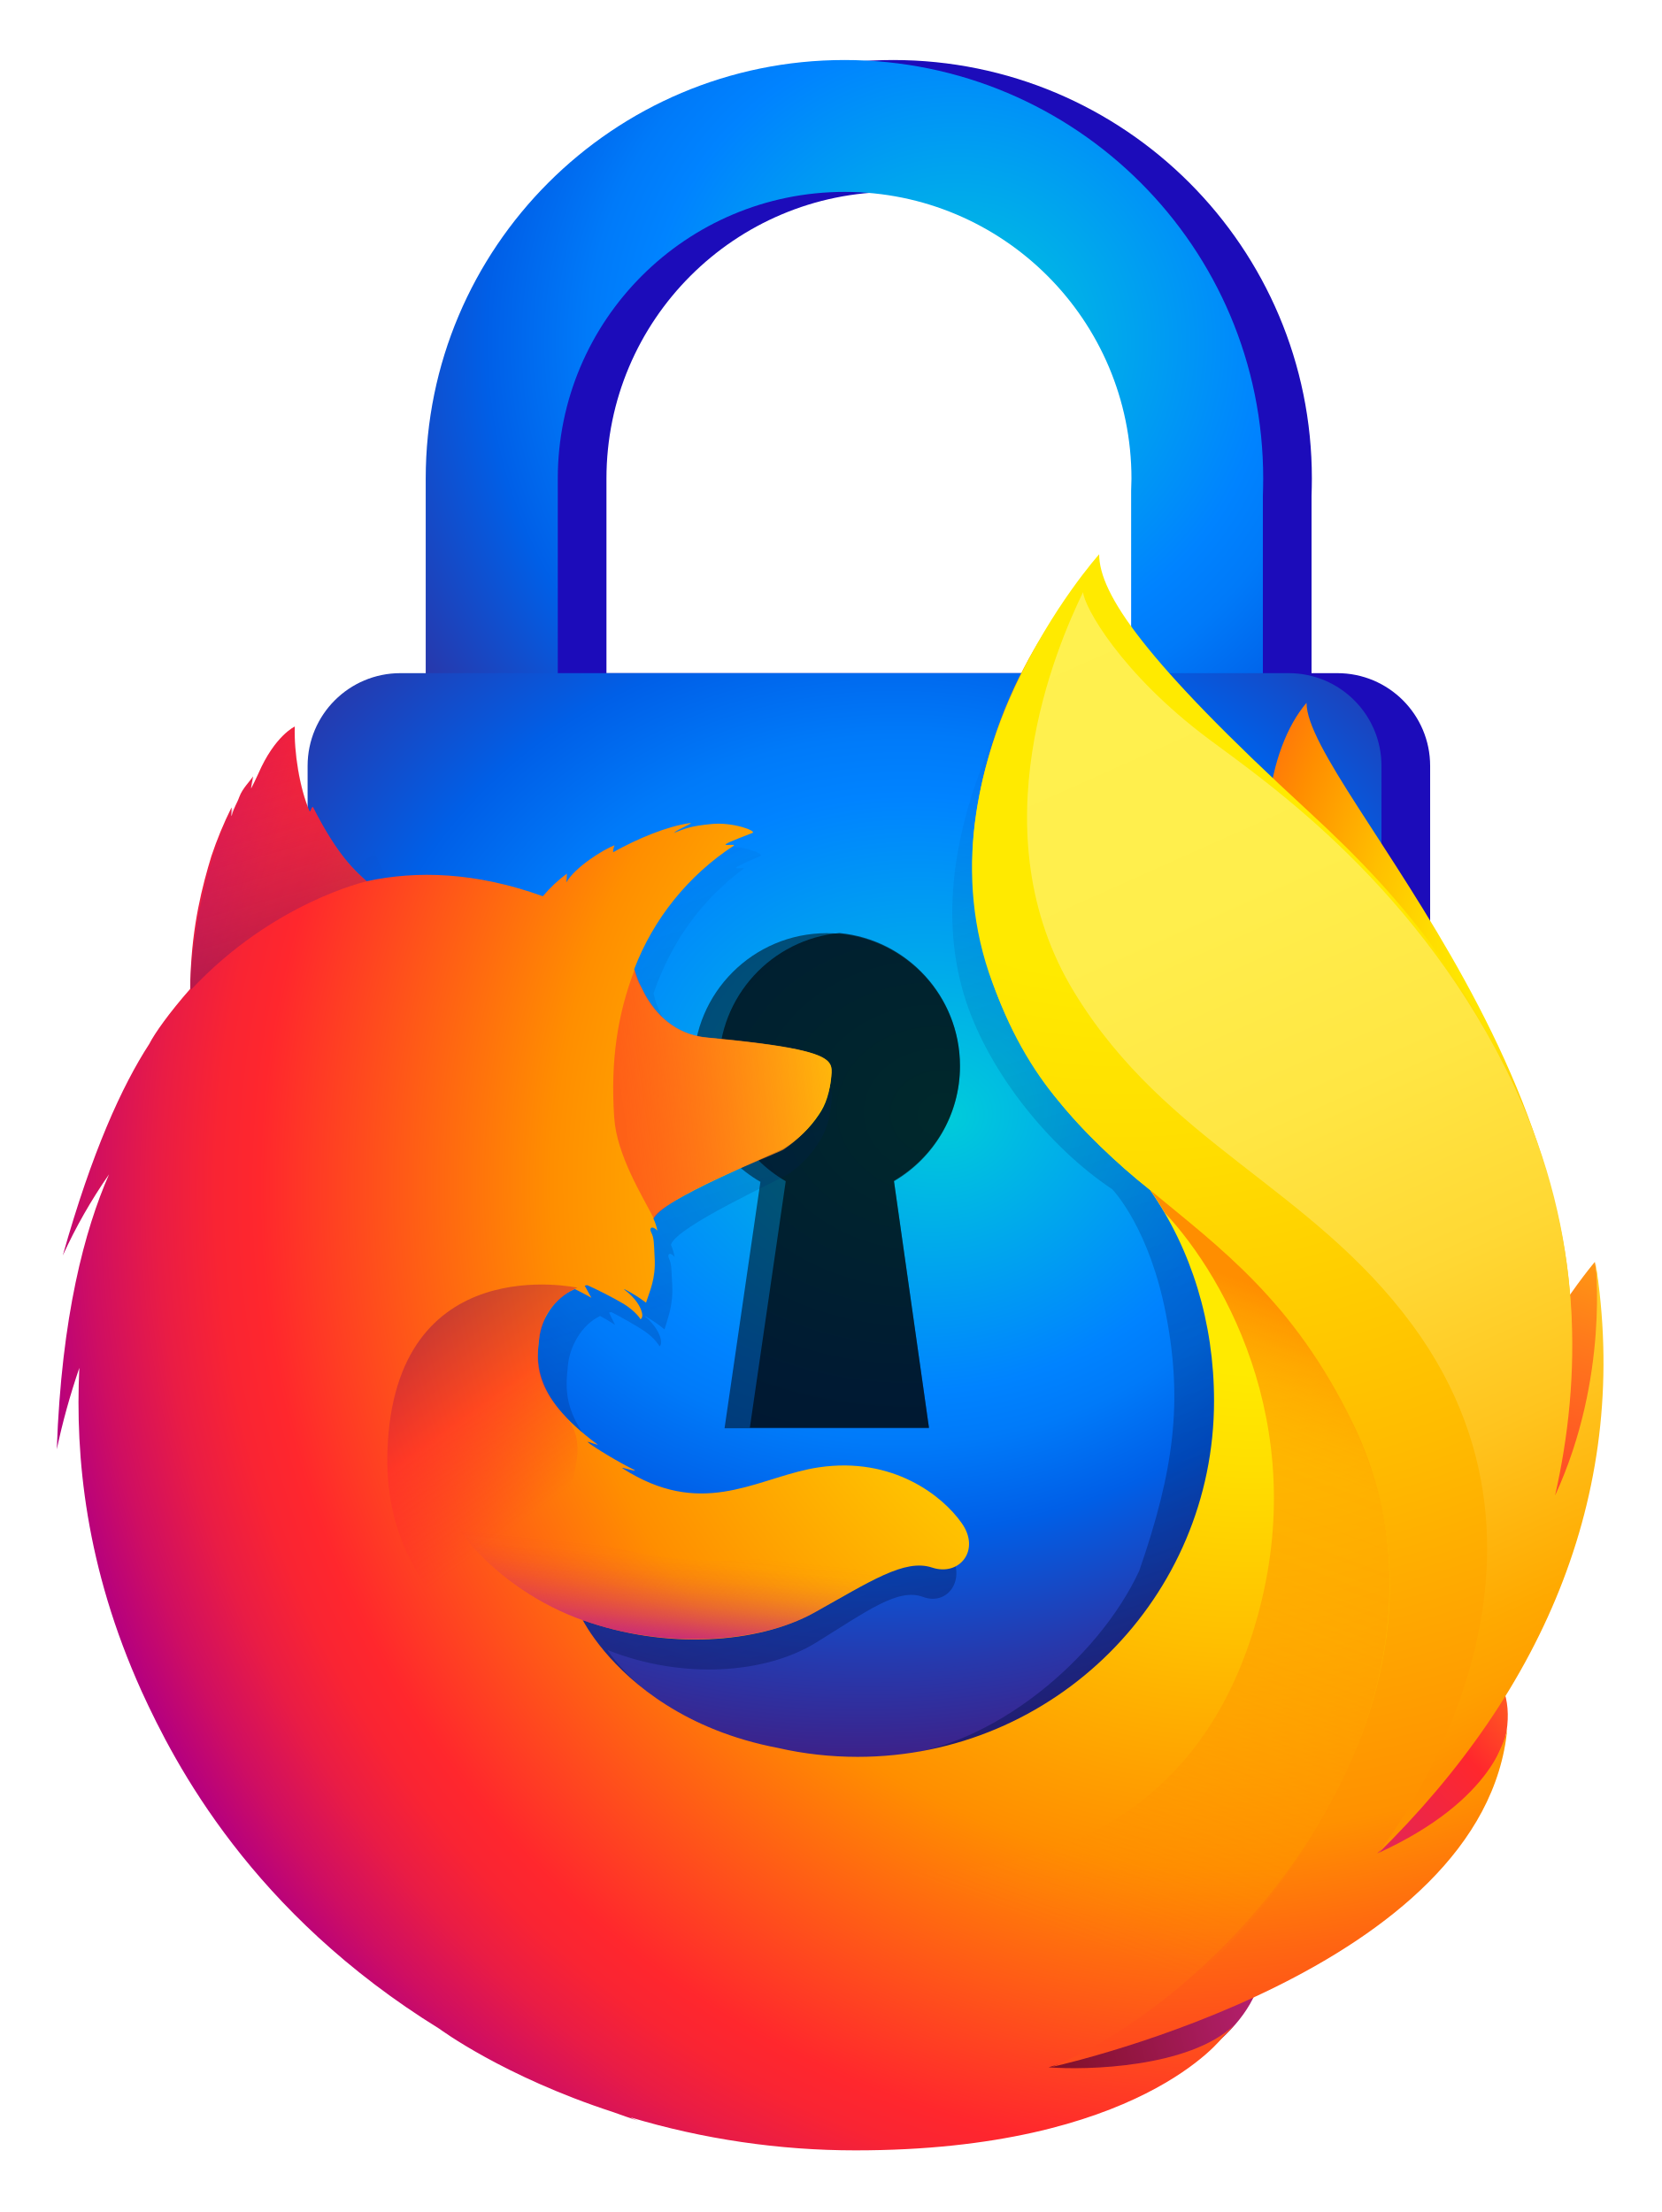
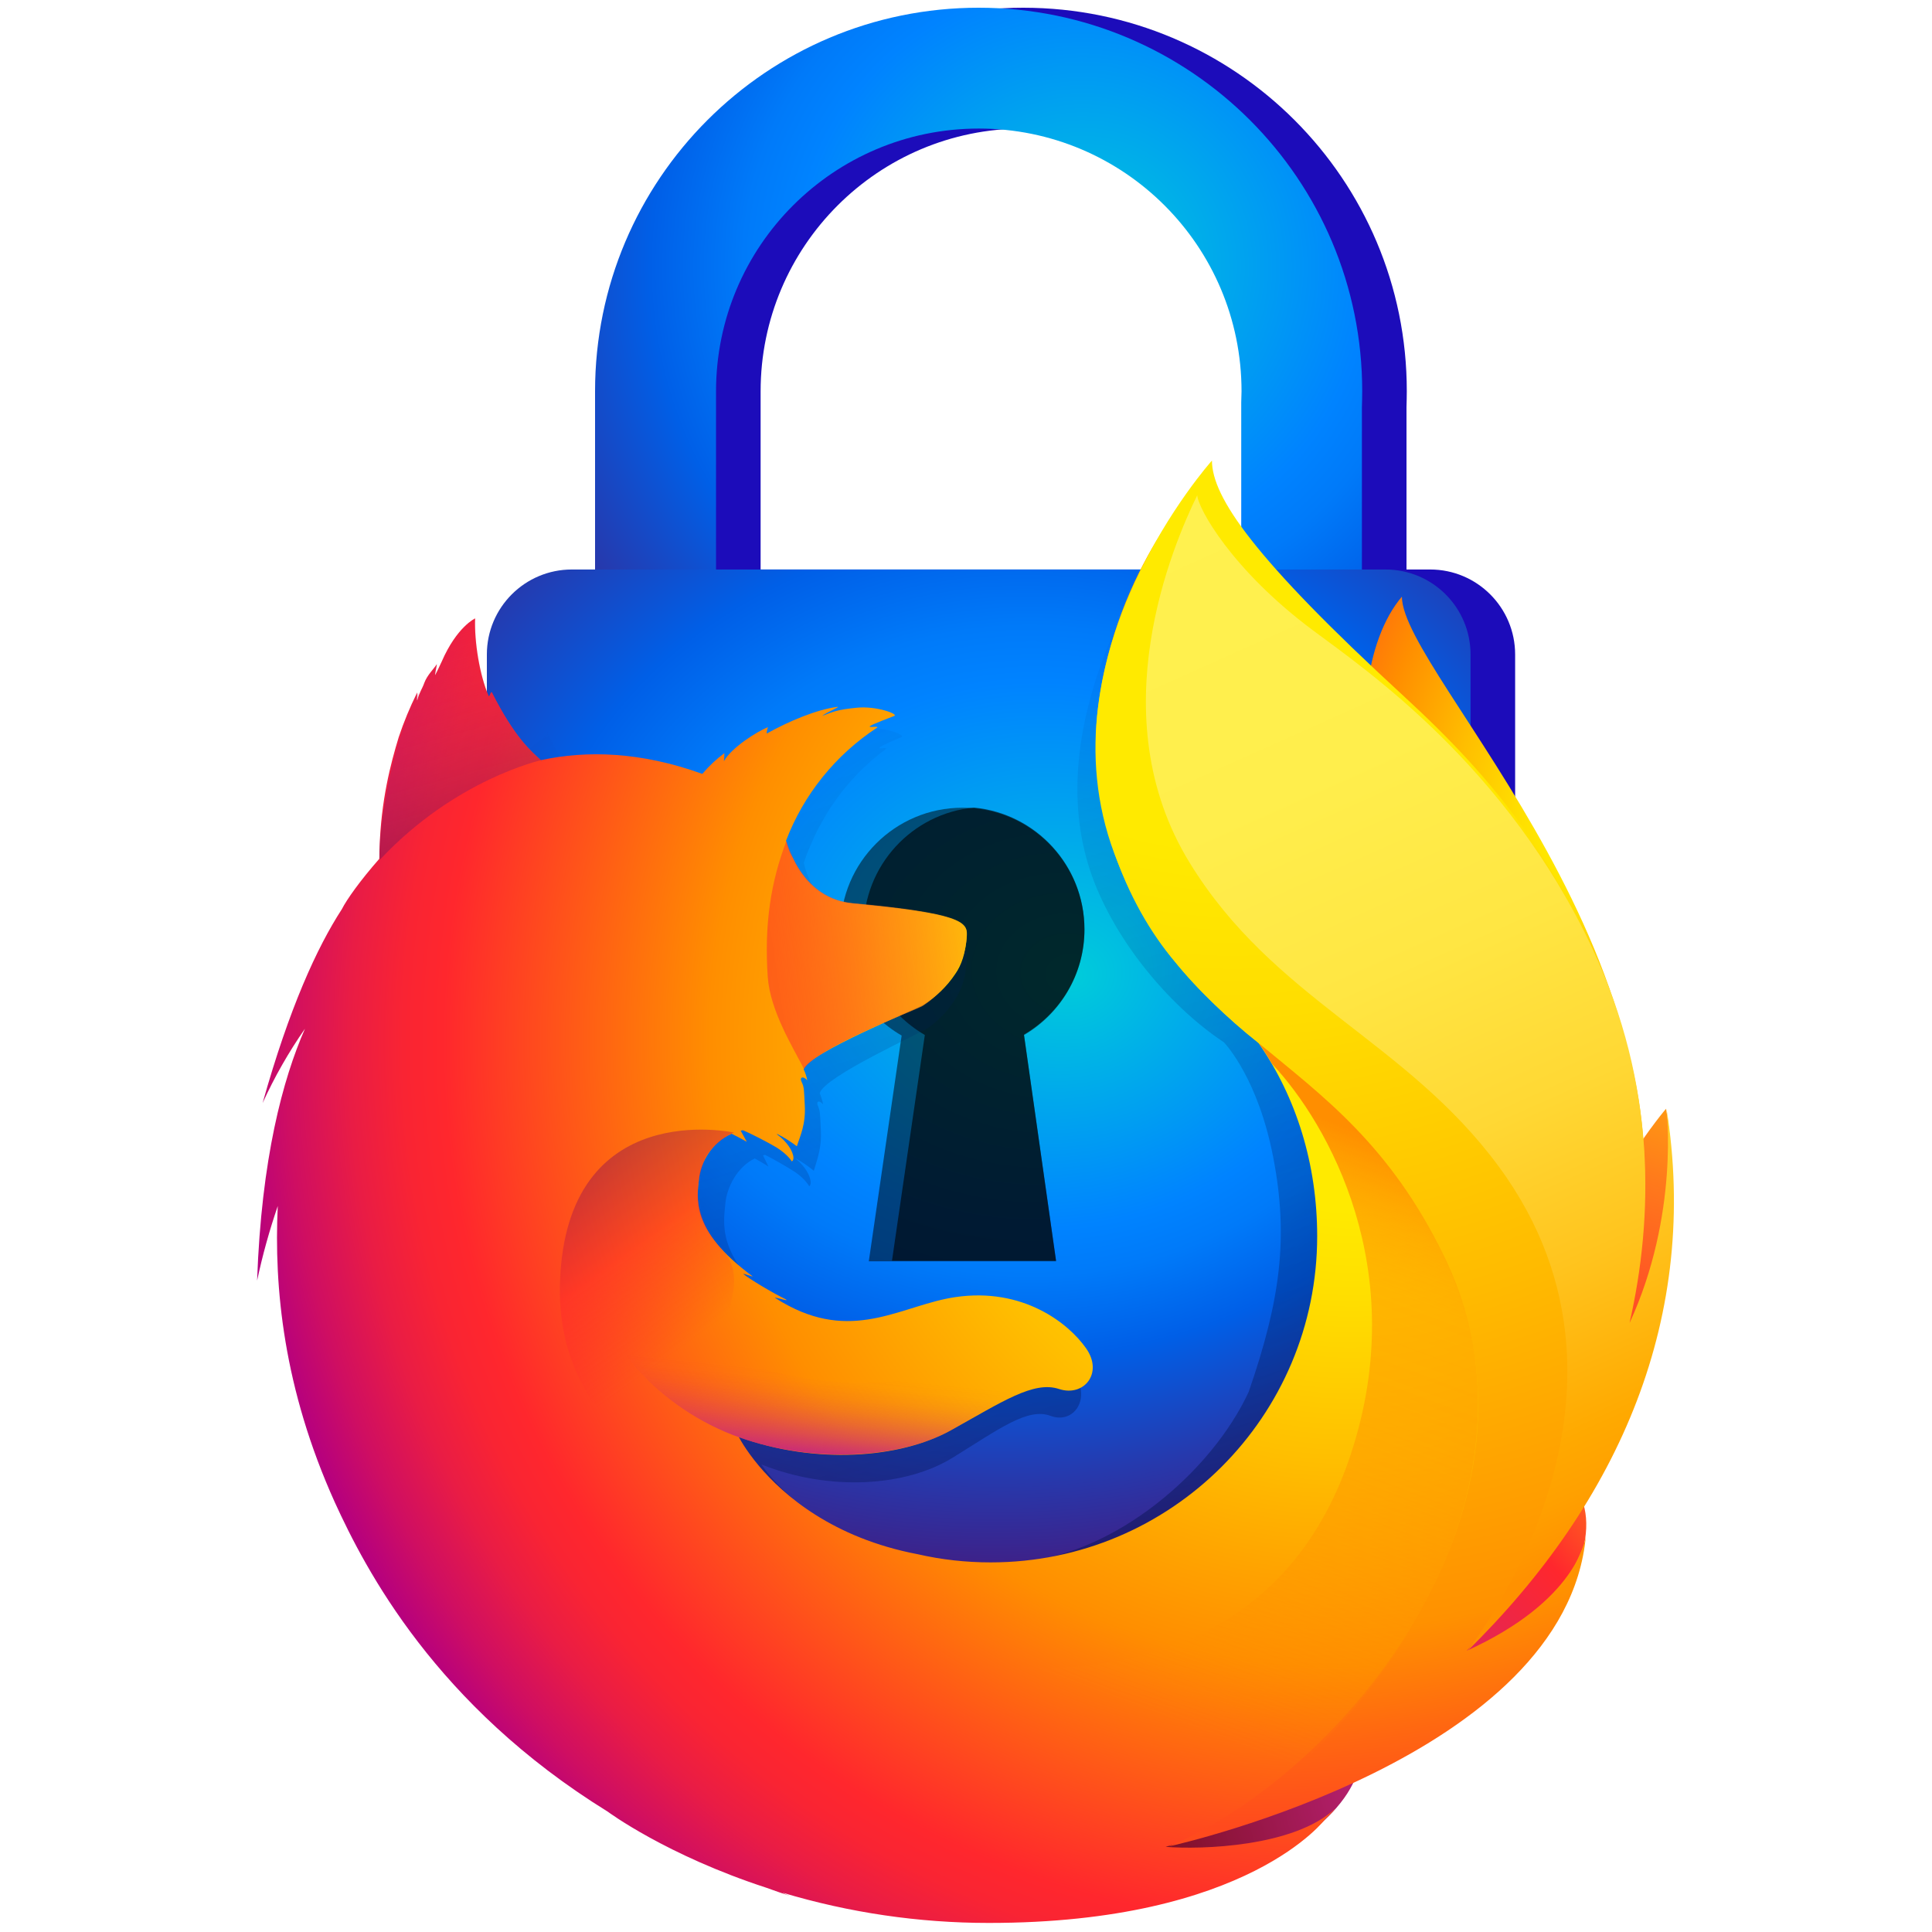
- <svg xmlns="http://www.w3.org/2000/svg" version="1.1" id="Layer_1" x="0px" y="0px" viewBox="0 0 1024 1363.7" style="enable-background:new 0 0 1024 1363.7;" xml:space="preserve">
+ <svg xmlns="http://www.w3.org/2000/svg" version="1.1" id="Layer_1" x="0px" y="0px" viewBox="0 0 1300 1300" style="enable-background:new 0 0 1300 1300;" xml:space="preserve">
  <style type="text/css">
	.st0{fill:#1C0CBA;}
	.st1{fill:url(#SVGID_1_);}
	.st2{fill:url(#SVGID_2_);}
	.st3{opacity:0.6;enable-background:new    ;}
	.st4{opacity:0.5;enable-background:new    ;}
	.st5{fill:url(#SVGID_3_);}
	.st6{fill:url(#SVGID_4_);}
	.st7{fill:url(#SVGID_5_);}
	.st8{fill:url(#SVGID_6_);}
	.st9{fill:url(#SVGID_7_);}
	.st10{fill:url(#SVGID_8_);}
	.st11{fill:url(#SVGID_9_);}
	.st12{fill:url(#SVGID_10_);}
	.st13{fill:url(#SVGID_11_);}
	.st14{fill:url(#SVGID_12_);}
	.st15{fill:url(#SVGID_13_);}
	.st16{fill:url(#SVGID_14_);}
	.st17{fill:url(#SVGID_15_);}
</style>
  <g id="Layer_2_1_">
    <g>
-       <path class="st0" d="M550.5,37C408,37,292.4,152.6,292.4,295.1v258.1h516V305.8c0.1-3.5,0.2-7.1,0.2-10.7    C808.7,152.6,693.1,37,550.5,37z M727.2,302.5v169.4H373.8V295.1c0-97.6,79.1-176.8,176.8-176.8s176.8,79.1,176.8,176.8    C727.3,297.6,727.3,300,727.2,302.5z" />
-       <path class="st0" d="M824.3,1113.7H276.8c-31.6,0-57.2-25.6-57.2-57.2V472.2c0-31.6,25.6-57.2,57.2-57.2h547.5    c31.6,0,57.2,25.6,57.2,57.2v584.3C881.5,1088.1,855.9,1113.7,824.3,1113.7z" />
+       <path class="st0" d="M688.5,5.2C546,5.2,430.4,120.8,430.4,263.3v258.1h516V274c0.1-3.5,0.2-7.1,0.2-10.7    C946.7,120.8,831.1,5.2,688.5,5.2z M865.2,270.7v169.4H511.8V263.3c0-97.6,79.1-176.8,176.8-176.8s176.8,79.1,176.8,176.8    C865.3,265.8,865.3,268.2,865.2,270.7z" />
+       <path class="st0" d="M962.3,1081.8H414.8c-31.6,0-57.2-25.6-57.2-57.2V440.4c0-31.6,25.6-57.2,57.2-57.2h547.5    c31.6,0,57.2,25.6,57.2,57.2v584.3C1019.5,1056.2,993.9,1081.8,962.3,1081.8z" />
    </g>
    <g>
      <g>
-         <radialGradient id="SVGID_1_" cx="590.318" cy="211.458" r="873.848" gradientUnits="userSpaceOnUse">
+         <radialGradient id="SVGID_1_" cx="728.318" cy="179.608" r="873.848" gradientUnits="userSpaceOnUse">
          <stop offset="0" style="stop-color:#00CCDA" />
          <stop offset="0.22" style="stop-color:#0083FF" />
          <stop offset="0.261" style="stop-color:#007AF9" />
          <stop offset="0.33" style="stop-color:#0060E8" />
          <stop offset="0.333" style="stop-color:#005FE7" />
          <stop offset="0.438" style="stop-color:#2639AD" />
          <stop offset="0.522" style="stop-color:#401E84" />
          <stop offset="0.566" style="stop-color:#4A1475" />
        </radialGradient>
-         <path class="st1" d="M520.5,37C378,37,262.4,152.6,262.4,295.1v258.1h516V305.8c0.1-3.5,0.2-7.1,0.2-10.7     C778.7,152.6,663.1,37,520.5,37z M697.2,302.5v169.4H343.8V295.1c0-97.6,79.1-176.8,176.8-176.8s176.8,79.1,176.8,176.8     C697.3,297.6,697.3,300,697.2,302.5z" />
-         <radialGradient id="SVGID_2_" cx="458.521" cy="815.641" r="1004.102" fx="570.084" fy="737.58" gradientTransform="matrix(0.9818 0 0 -0.8329 23.941 1303.003)" gradientUnits="userSpaceOnUse">
+         <path class="st1" d="M658.5,5.2C516,5.2,400.4,120.8,400.4,263.3v258.1h516V274c0.1-3.5,0.2-7.1,0.2-10.7     C916.7,120.8,801.1,5.2,658.5,5.2z M835.2,270.7v169.4H481.8V263.3c0-97.6,79.1-176.8,176.8-176.8s176.8,79.1,176.8,176.8     C835.3,265.8,835.3,268.2,835.2,270.7z" />
+         <radialGradient id="SVGID_2_" cx="596.521" cy="783.791" r="1004.102" fx="708.084" fy="705.73" gradientTransform="matrix(0.9818 0 0 -0.8329 26.4526 1244.625)" gradientUnits="userSpaceOnUse">
          <stop offset="0" style="stop-color:#00CCDA" />
          <stop offset="0.22" style="stop-color:#0083FF" />
          <stop offset="0.261" style="stop-color:#007AF9" />
          <stop offset="0.33" style="stop-color:#0060E8" />
          <stop offset="0.333" style="stop-color:#005FE7" />
          <stop offset="0.438" style="stop-color:#2639AD" />
          <stop offset="0.522" style="stop-color:#401E84" />
          <stop offset="0.566" style="stop-color:#4A1475" />
        </radialGradient>
-         <path class="st2" d="M794.3,1113.7H246.8c-31.6,0-57.2-25.6-57.2-57.2V472.2c0-31.6,25.6-57.2,57.2-57.2h547.5     c31.6,0,57.2,25.6,57.2,57.2v584.3C851.5,1088.1,825.9,1113.7,794.3,1113.7z" />
+         <path class="st2" d="M932.3,1081.8H384.8c-31.6,0-57.2-25.6-57.2-57.2V440.4c0-31.6,25.6-57.2,57.2-57.2h547.5     c31.6,0,57.2,25.6,57.2,57.2v584.3C989.5,1056.2,963.9,1081.8,932.3,1081.8z" />
      </g>
    </g>
  </g>
  <g id="Layer_4">
-     <path class="st3" d="M591.7,657c0-42.7-32.6-77.8-74.3-81.8c-41.7,3.9-74.3,39-74.3,81.8c0,30.4,16.6,57,41.2,71.2l-22.1,151.9   h110.4L551,727.9C575.4,713.6,591.7,687.3,591.7,657z" />
-     <path class="st4" d="M591.7,657.4c0-45.4-36.8-82.1-82.1-82.1s-82.1,36.8-82.1,82.1c0,30.4,16.6,57,41.2,71.2l-22.1,151.9h126   L551,728.3C575.4,714,591.7,687.6,591.7,657.4z" />
+     <path class="st3" d="M729.7,625.2c0-42.7-32.6-77.8-74.3-81.8c-41.7,3.9-74.3,39-74.3,81.8c0,30.4,16.6,57,41.2,71.2l-22.1,151.9   h110.4L689,696.1C713.4,681.8,729.7,655.5,729.7,625.2z" />
+     <path class="st4" d="M729.7,625.6c0-45.4-36.8-82.1-82.1-82.1c-45.3,0-82.1,36.8-82.1,82.1c0,30.4,16.6,57,41.2,71.2l-22.1,151.9   h126L689,696.5C713.4,682.2,729.7,655.8,729.7,625.6z" />
  </g>
  <g id="Firefox_-_Large">
    <g>
-       <radialGradient id="SVGID_3_" cx="-14631.635" cy="-8840.633" r="450.875" fx="-14660.394" fy="-8840.633" gradientTransform="matrix(0.762 3.400000e-02 -5.000000e-02 1.12 11650.462 10986.898)" gradientUnits="userSpaceOnUse">
+       <radialGradient id="SVGID_3_" cx="-14493.635" cy="-8872.482" r="450.875" fx="-14522.394" fy="-8872.482" gradientTransform="matrix(0.762 3.400000e-02 -5.000000e-02 1.12 11681.714 10986.028)" gradientUnits="userSpaceOnUse">
        <stop offset="4.500000e-02" style="stop-color:#FFEA00" />
        <stop offset="0.12" style="stop-color:#FFDE00" />
        <stop offset="0.254" style="stop-color:#FFBF00" />
        <stop offset="0.429" style="stop-color:#FF8E00" />
        <stop offset="0.769" style="stop-color:#FF272D" />
        <stop offset="0.872" style="stop-color:#E0255A" />
        <stop offset="0.953" style="stop-color:#CC2477" />
        <stop offset="1" style="stop-color:#C42482" />
      </radialGradient>
-       <path class="st5" d="M805.3,433.3c-23.9,27.9-35.1,90.6-10.8,154.3s61.5,49.8,84.7,114.7c30.6,85.6,16.4,200.6,16.4,200.6    s36.8,106.6,62.5-6.6C1014.8,683.5,805.3,485.7,805.3,433.3z" />
-       <linearGradient id="SVGID_4_" gradientUnits="userSpaceOnUse" x1="575.674" y1="159.467" x2="384.236" y2="-466.761" gradientTransform="matrix(1 0 0 1 0 911.4381)">
+       <path class="st5" d="M943.3,401.5c-23.9,27.9-35.1,90.6-10.8,154.3s61.5,49.8,84.7,114.7c30.6,85.6,16.4,200.6,16.4,200.6    s36.8,106.6,62.5-6.6C1152.8,651.7,943.3,453.9,943.3,401.5z" />
+       <linearGradient id="SVGID_4_" gradientUnits="userSpaceOnUse" x1="713.674" y1="127.617" x2="522.236" y2="-498.611" gradientTransform="matrix(1 0 0 1 0 911.4381)">
        <stop offset="0" style="stop-color:#000F43;stop-opacity:0.4" />
        <stop offset="0.485" style="stop-color:#001962;stop-opacity:0.173" />
        <stop offset="1" style="stop-color:#002079;stop-opacity:0" />
      </linearGradient>
-       <path class="st6" d="M845.7,1145.4c-9.6,6.8-19.7,12.8-30.1,18.2c13.9-20.3,26.6-41.3,38.3-63c9.5-10.5,18.1-20.6,25.2-31.7    c3.4-5.4,7.3-12.1,11.4-19.8c24.9-44.9,52.4-117.6,53.2-192.2v-0.2c0-1.8,0-3.7,0-5.5c0.1-18.7-1.8-37.4-5.7-55.7    c0.2,1.4,0.4,2.9,0.6,4.3c-0.2-1.1-0.4-2.2-0.6-3.3c0.4,2,0.7,4,1,6c5.1,43.2,1.5,85.4-16.7,116.4c-0.3,0.5-0.6,0.9-0.9,1.3    c9.4-47.2,12.6-99.4,2.1-151.6c0,0-4.2-25.4-35.4-102.4c-18-44.4-49.8-80.7-78-107.2c-24.7-30.5-47.1-51-59.5-64.1    c-25.8-27.2-36.6-47.6-41.1-60.9c-3.9-1.9-53.1-49.8-57-51.6c-21.5,33.4-89.2,137.7-57,235.1c14.6,44.2,51.5,90,90.1,115.7    c1.7,1.9,23,25,33.1,77.2c10.4,53.8,5,95.9-16.5,158c-25.3,54.5-90.1,108.4-150.7,113.9c-129.7,11.8-177.1-65.1-177.1-65.1    c46.3,18.5,97.6,14.7,128.7-4.6c31.4-19.4,50.4-33.8,65.8-28.1c15.2,5.7,27.3-10.8,16.4-27.8c-17.1-26.4-48.4-40-79.4-34.6    c-31.4,5.1-60.2,30-101.4,5.9c-2.7-1.5-5.2-3.2-7.7-5.1c-2.7-1.8,8.8,2.7,6.1,0.7c-8-4.4-22.2-13.8-25.9-17.2    c-0.6-0.6,6.2,2.2,5.6,1.6c-38.5-31.7-33.7-53.1-32.5-66.6c1-10.7,8-24.5,19.8-30.1c5.7,3.1,9.2,5.5,9.2,5.5s-2.4-5-3.7-7.6    c0.5-0.2,0.9-0.1,1.4-0.3c4.7,2.3,15,8.1,20.4,11.7c7.1,5,9.3,9.4,9.3,9.4s1.9-1,0.5-5.4c-0.5-1.8-2.6-7.5-9.7-13.2h0.4    c4.2,2.4,8.2,5.1,11.9,8.2c2-7.2,5.5-14.7,4.7-28.1c-0.5-9.4-0.3-11.9-1.9-15.5c-1.5-3.1,0.8-4.3,3.4-1.1c-0.4-2.5-1.2-5-2.2-7.4    v-0.2c3.2-11.2,68.2-40.5,73-43.9c7.8-5.5,14.3-12.6,19.1-20.8c3.6-5.8,6.3-13.8,7-26.1c0.4-8.8-3.8-14.7-69.5-21.6    c-18-1.8-28.5-14.8-34.5-26.8c-1.1-2.6-2.2-4.9-3.3-7.3c-1.1-2.7-1.9-5.6-2.6-8.4c10.7-30.9,28.8-57,55.4-76.7    c1.4-1.3-5.8,0.3-4.3-1c1.7-1.5,12.7-6,14.8-7c2.5-1.2-10.9-6.9-22.7-5.5c-12.1,1.4-14.6,2.8-21.1,5.5c2.7-2.7,11.2-6.1,9.2-6.1    c-13,2-29.2,9.6-43,18.1c0-1.5,0.3-3,0.8-4.3c-6.4,2.7-22.3,13.8-26.9,23.1c0.2-1.8,0.3-3.6,0.3-5.4c-4.9,4.1-9.3,8.7-13.2,13.8    l-0.2,0.2c-37.4-15-70.2-16-98.1-9.3c-6.1-6.1-9.1-1.6-22.9-32.1c-0.9-1.8,0.7,1.8,0,0c-2.3-5.9,1.4,7.9,0,0    c-23.3,18.4-53.9,39.2-68.6,53.9c-0.2,0.6,17.2-4.9,0,0c-6,1.7-5.6,5.3-6.5,37.5c-0.2,2.4,0,5.2-0.2,7.4    c-11.7,15-19.7,27.6-22.8,34.2c-15.2,26.2-31.9,67-48.1,131.6c7.2-17.5,15.8-34.4,25.8-50.4C96.7,774.4,83.7,828.2,81.1,911    c3.3-17.1,7.4-34,12.5-50.7c-3.2,68.7,8.7,137.4,34.7,201.1c9.3,22.8,24.8,57.5,51,95.4c82.5,86.8,198.9,140.9,327.9,140.9    C641.8,1297.7,762.6,1238.9,845.7,1145.4z" />
-       <radialGradient id="SVGID_5_" cx="-8216.456" cy="-6978.97" r="266.886" gradientTransform="matrix(1.219 0.123 -0.123 1.219 10185.162 10495.161)" gradientUnits="userSpaceOnUse">
+       <path class="st6" d="M983.7,1113.6c-9.6,6.8-19.7,12.8-30.1,18.2c13.9-20.3,26.6-41.3,38.3-63c9.5-10.5,18.1-20.6,25.2-31.7    c3.4-5.4,7.3-12.1,11.4-19.8c24.9-44.9,52.4-117.6,53.2-192.2v-0.2c0-1.8,0-3.7,0-5.5c0.1-18.7-1.8-37.4-5.7-55.7    c0.2,1.4,0.4,2.9,0.6,4.3c-0.2-1.1-0.4-2.2-0.6-3.3c0.4,2,0.7,4,1,6c5.1,43.2,1.5,85.4-16.7,116.4c-0.3,0.5-0.6,0.9-0.9,1.3    c9.4-47.2,12.6-99.4,2.1-151.6c0,0-4.2-25.4-35.4-102.4c-18-44.4-49.8-80.7-78-107.2c-24.7-30.5-47.1-51-59.5-64.1    c-25.8-27.2-36.6-47.6-41.1-60.9c-3.9-1.9-53.1-49.8-57-51.6c-21.5,33.4-89.2,137.7-57,235.1c14.6,44.2,51.5,90,90.1,115.7    c1.7,1.9,23,25,33.1,77.2c10.4,53.8,5,95.9-16.5,158c-25.3,54.5-90.1,108.4-150.7,113.9c-129.7,11.8-177.1-65.1-177.1-65.1    c46.3,18.5,97.6,14.7,128.7-4.6c31.4-19.4,50.4-33.8,65.8-28.1c15.2,5.7,27.3-10.8,16.4-27.8c-17.1-26.4-48.4-40-79.4-34.6    c-31.4,5.1-60.2,30-101.4,5.9c-2.7-1.5-5.2-3.2-7.7-5.1c-2.7-1.8,8.8,2.7,6.1,0.7c-8-4.4-22.2-13.8-25.9-17.2    c-0.6-0.6,6.2,2.2,5.6,1.6c-38.5-31.7-33.7-53.1-32.5-66.6c1-10.7,8-24.5,19.8-30.1c5.7,3.1,9.2,5.5,9.2,5.5s-2.4-5-3.7-7.6    c0.5-0.2,0.9-0.1,1.4-0.3c4.7,2.3,15,8.1,20.4,11.7c7.1,5,9.3,9.4,9.3,9.4s1.9-1,0.5-5.4c-0.5-1.8-2.6-7.5-9.7-13.2h0.4    c4.2,2.4,8.2,5.1,11.9,8.2c2-7.2,5.5-14.7,4.7-28.1c-0.5-9.4-0.3-11.9-1.9-15.5c-1.5-3.1,0.8-4.3,3.4-1.1c-0.4-2.5-1.2-5-2.2-7.4    v-0.2c3.2-11.2,68.2-40.5,73-43.9c7.8-5.5,14.3-12.6,19.1-20.8c3.6-5.8,6.3-13.8,7-26.1c0.4-8.8-3.8-14.7-69.5-21.6    c-18-1.8-28.5-14.8-34.5-26.8c-1.1-2.6-2.2-4.9-3.3-7.3c-1.1-2.7-1.9-5.6-2.6-8.4c10.7-30.9,28.8-57,55.4-76.7    c1.4-1.3-5.8,0.3-4.3-1c1.7-1.5,12.7-6,14.8-7c2.5-1.2-10.9-6.9-22.7-5.5c-12.1,1.4-14.6,2.8-21.1,5.5c2.7-2.7,11.2-6.1,9.2-6.1    c-13,2-29.2,9.6-43,18.1c0-1.5,0.3-3,0.8-4.3c-6.4,2.7-22.3,13.8-26.9,23.1c0.2-1.8,0.3-3.6,0.3-5.4c-4.9,4.1-9.3,8.7-13.2,13.8    l-0.2,0.2c-37.4-15-70.2-16-98.1-9.3c-6.1-6.1-9.1-1.6-22.9-32.1c-0.9-1.8,0.7,1.8,0,0c-2.3-5.9,1.4,7.9,0,0    c-23.3,18.4-53.9,39.2-68.6,53.9c-0.2,0.6,17.2-4.9,0,0c-6,1.7-5.6,5.3-6.5,37.5c-0.2,2.4,0,5.2-0.2,7.4    c-11.7,15-19.7,27.6-22.8,34.2c-15.2,26.2-31.9,67-48.1,131.6c7.2-17.5,15.8-34.4,25.8-50.4c-13.8,34.5-26.8,88.3-29.4,171.1    c3.3-17.1,7.4-34,12.5-50.7c-3.2,68.7,8.7,137.4,34.7,201.1c9.3,22.8,24.8,57.5,51,95.4c82.5,86.8,198.9,140.9,327.9,140.9    C779.8,1265.8,900.6,1207.1,983.7,1113.6z" />
+       <radialGradient id="SVGID_5_" cx="-8078.456" cy="-7010.82" r="266.886" gradientTransform="matrix(1.219 0.123 -0.123 1.219 10151.022 10485.162)" gradientUnits="userSpaceOnUse">
        <stop offset="3.000000e-03" style="stop-color:#FFEA00" />
        <stop offset="0.497" style="stop-color:#FF272D" />
        <stop offset="1" style="stop-color:#C42482" />
      </radialGradient>
-       <path class="st7" d="M746.1,1208.4c162.9-18.9,235-186.7,142.4-190C804.8,1015.8,669,1217.3,746.1,1208.4z" />
-       <radialGradient id="SVGID_6_" cx="-8240.603" cy="-7234.882" r="445.678" gradientTransform="matrix(1.219 0.123 -0.123 1.219 10185.162 10495.161)" gradientUnits="userSpaceOnUse">
+       <path class="st7" d="M884.1,1176.6c162.9-18.9,235-186.7,142.4-190C942.8,984,807,1185.5,884.1,1176.6z" />
+       <radialGradient id="SVGID_6_" cx="-8102.602" cy="-7266.732" r="445.678" gradientTransform="matrix(1.219 0.123 -0.123 1.219 10151.022 10485.162)" gradientUnits="userSpaceOnUse">
        <stop offset="3.000000e-03" style="stop-color:#FFE900" />
        <stop offset="0.157" style="stop-color:#FFAF0E" />
        <stop offset="0.316" style="stop-color:#FF7A1B" />
        <stop offset="0.472" style="stop-color:#FF4E26" />
        <stop offset="0.621" style="stop-color:#FF2C2E" />
        <stop offset="0.762" style="stop-color:#FF1434" />
        <stop offset="0.892" style="stop-color:#FF0538" />
        <stop offset="1" style="stop-color:#FF0039" />
      </radialGradient>
-       <path class="st8" d="M900.2,984.1C1012.3,918.9,983,778,983,778s-43.2,50.2-72.6,130.3C881.4,987.7,832.8,1023.5,900.2,984.1z" />
-       <radialGradient id="SVGID_7_" cx="-8177.566" cy="-6821.746" r="408.958" gradientTransform="matrix(1.219 0.123 -0.123 1.219 10185.162 10495.161)" gradientUnits="userSpaceOnUse">
+       <path class="st8" d="M1038.2,952.2c112.1-65.2,82.8-206.1,82.8-206.1s-43.2,50.2-72.6,130.3    C1019.4,955.9,970.8,991.7,1038.2,952.2z" />
+       <radialGradient id="SVGID_7_" cx="-8039.566" cy="-6853.596" r="408.958" gradientTransform="matrix(1.219 0.123 -0.123 1.219 10151.022 10485.162)" gradientUnits="userSpaceOnUse">
        <stop offset="3.000000e-03" style="stop-color:#FF272D" />
        <stop offset="0.497" style="stop-color:#C42482" />
        <stop offset="0.986" style="stop-color:#620700" />
      </radialGradient>
-       <path class="st9" d="M544.5,1291.8c156.2,49.9,290.5-73.2,207.7-114.3C677,1140.4,470.3,1268.2,544.5,1291.8z" />
-       <radialGradient id="SVGID_8_" cx="750.189" cy="-175.678" r="782.18" fx="778.167" fy="-189.507" gradientTransform="matrix(1 0 0 1 0 911.4381)" gradientUnits="userSpaceOnUse">
+       <path class="st9" d="M682.5,1260c156.2,49.9,290.5-73.2,207.7-114.3C815,1108.6,608.3,1236.3,682.5,1260z" />
+       <radialGradient id="SVGID_8_" cx="888.189" cy="-207.528" r="782.18" fx="916.167" fy="-221.357" gradientTransform="matrix(1 0 0 1 0 911.4381)" gradientUnits="userSpaceOnUse">
        <stop offset="0.156" style="stop-color:#FFEA00" />
        <stop offset="0.231" style="stop-color:#FFDE00" />
        <stop offset="0.365" style="stop-color:#FFBF00" />
        <stop offset="0.541" style="stop-color:#FF8E00" />
        <stop offset="0.763" style="stop-color:#FF272D" />
        <stop offset="0.796" style="stop-color:#F92433" />
        <stop offset="0.841" style="stop-color:#E91C45" />
        <stop offset="0.893" style="stop-color:#CF0E62" />
        <stop offset="0.935" style="stop-color:#B5007F" />
      </radialGradient>
-       <path class="st10" d="M911.8,1044c3.8-5.4,8.9-22.5,13.5-30.2c27.6-44.5,27.8-80,27.8-80.8c16.7-83.2,15.1-117.2,4.9-180    c-8.3-50.6-44.3-123.1-75.6-158c-32.2-36-9.5-24.2-40.7-50.5c-27.3-30.3-53.8-60.3-68.3-72.4c-104.3-87.2-101.9-105.7-99.9-108.9    c-0.3,0.4-0.8,0.9-1.5,1.6c-1.2-4.9-2.1-9.1-2.1-9.1s-57,57-69,152c-7.8,62,15.4,126.7,49,168c17.5,21.4,37.3,40.9,59,58l0,0    c25.4,36.5,39.4,81.5,39.4,129.9c0,121.2-98.3,219.5-219.7,219.5c-16.5,0-33-1.8-49.1-5.5c-57.2-10.9-90.3-39.8-106.8-59.4    c-9.4-11.2-13.5-19.4-13.5-19.4c51.3,18.4,108,14.5,142.5-4.5c34.7-19.3,55.8-33.5,72.8-27.9c16.8,5.6,30.2-10.7,18.2-27.5    c-11.8-16.8-42.4-41-87.9-34.3c-34.8,5.1-66.7,29.8-112.2,5.8c-2.9-1.5-5.8-3.2-8.6-5c-3-1.8,9.8,2.7,6.8,0.7    c-8.9-4.3-24.6-13.7-28.6-17.1c-0.7-0.6,6.9,2.2,6.2,1.6c-42.6-31.4-37.3-52.7-36-66c1.1-10.7,8.8-24.3,21.9-29.9    c6.3,3.1,10.2,5.4,10.2,5.4s-2.7-4.9-4.1-7.5c0.5-0.2,1-0.1,1.5-0.3c5.2,2.2,16.6,8,22.6,11.6c7.8,4.9,10.3,9.4,10.3,9.4    s2.1-1,0.5-5.3c-0.6-1.8-2.9-7.4-10.7-13.1h0.5c4.6,2.3,9,5.1,13.1,8.2c2.2-7.1,6.1-14.6,5.3-27.9c-0.5-9.4-0.3-11.8-2.1-15.4    c-1.6-3.1,0.9-4.3,3.8-1.1c-0.5-2.5-1.3-5-2.4-7.3v-0.2c3.6-11.1,75.5-40.1,80.8-43.5c8.4-5.3,15.7-12.3,21.2-20.6    c4-5.7,7-13.7,7.7-25.9c0.2-5.5-1.4-9.8-20.5-14c-11.4-2.5-29.1-4.9-56.4-7.5c-19.9-1.8-31.6-14.7-38.2-26.6    c-1.2-2.6-2.4-4.9-3.7-7.2c-1.2-2.7-2.1-5.5-2.8-8.4c11.9-31.2,33.4-57.8,61.3-76.1c1.6-1.3-6.4,0.3-4.8-1    c1.9-1.5,14.1-5.9,16.4-6.9c2.8-1.2-12-6.8-25.2-5.5c-13.4,1.3-16.2,2.8-23.3,5.5c3-2.6,12.4-6.1,10.2-6.1    c-14.4,2-32.3,9.5-47.6,18c0-1.5,0.3-3,0.9-4.3c-7.1,2.7-24.6,13.7-29.7,22.9c0.2-1.8,0.3-3.6,0.3-5.4c-5.4,4-10.3,8.6-14.6,13.7    l-0.3,0.2c-41.3-14.9-77.7-15.9-108.5-9.2c-6.7-6.1-17.6-15.2-32.9-45.4c-1-1.8-1.6,3.8-2.4,2c-6-13.8-9.6-36.4-9-52    c0,0-12.3,5.6-22.5,29.1c-1.9,4.2-3.1,6.5-4.3,8.9c-0.6,0.7,1.3-7.7,1-7.2c-1.8,3-6.4,7.2-8.4,12.6c-1.4,4-3.3,6.3-4.6,11.3    l-0.3,0.5c-0.1-1.5,0.4-6.1,0-5.1c-4.8,9.7-8.9,19.6-12.3,29.8c-5.5,18-11.9,42.6-12.9,74.6c-0.2,2.4,0,5.1-0.2,7.3    c-13,14.8-21.9,27.4-25.2,33.9C75.2,669.5,56.7,710,38.7,774c8-17.5,17.5-34.2,28.5-50C52.3,758,37.9,811.3,35,893.5    c3.6-17,8.3-33.8,13.9-50.2c-2.6,54.8,3.8,122.7,38.4,199.4c20.6,45.1,67.9,136.6,183.6,208.1l0,0c0,0,39.4,29.3,107,51.3    c5,1.8,10.1,3.6,15.2,5.3c-1.6-0.7-3.2-1.3-4.7-2.1c45,13.5,91.8,20.4,138.8,20.4c175.2,0.1,226.8-70.2,226.8-70.2    s-0.2,0.1-0.5,0.4c2.5-2.3,4.9-4.7,7.1-7.3c-27.6,26.1-90.7,27.8-114.3,25.9c40.2-11.8,66.7-21.8,118.2-41.5    c6-2.2,12.2-4.8,18.5-7.6c0.7-0.3,1.4-0.6,2.1-0.9c1.2-0.6,2.5-1.1,3.7-1.7c25.1-11.8,48.7-26.6,70.3-44    c51.7-41.3,62.9-81.6,68.8-108.1c-0.8,2.5-3.4,8.5-5.2,12.3c-13.3,28.5-42.8,46-74.9,60.9c15.3-20,29.4-40.9,42.4-62.4    C900.8,1071.1,904,1054.9,911.8,1044z" />
-       <radialGradient id="SVGID_9_" cx="691.339" cy="-568.43" r="923.615" gradientTransform="matrix(1 0 0 1 0 911.4381)" gradientUnits="userSpaceOnUse">
+       <path class="st10" d="M1049.8,1012.2c3.8-5.4,8.9-22.5,13.5-30.2c27.6-44.5,27.8-80,27.8-80.8c16.7-83.2,15.1-117.2,4.9-180    c-8.3-50.6-44.3-123.1-75.6-158c-32.2-36-9.5-24.2-40.7-50.5c-27.3-30.3-53.8-60.3-68.3-72.4c-104.3-87.2-101.9-105.7-99.9-108.9    c-0.3,0.4-0.8,0.9-1.5,1.6c-1.2-4.9-2.1-9.1-2.1-9.1s-57,57-69,152c-7.8,62,15.4,126.7,49,168c17.5,21.4,37.3,40.9,59,58l0,0    c25.4,36.5,39.4,81.5,39.4,129.9c0,121.2-98.3,219.5-219.7,219.5c-16.5,0-33-1.8-49.1-5.5c-57.2-10.9-90.3-39.8-106.8-59.4    c-9.4-11.2-13.5-19.4-13.5-19.4c51.3,18.4,108,14.5,142.5-4.5c34.7-19.3,55.8-33.5,72.8-27.9c16.8,5.6,30.2-10.7,18.2-27.5    c-11.8-16.8-42.4-41-87.9-34.3c-34.8,5.1-66.7,29.8-112.2,5.8c-2.9-1.5-5.8-3.2-8.6-5c-3-1.8,9.8,2.7,6.8,0.7    c-8.9-4.3-24.6-13.7-28.6-17.1c-0.7-0.6,6.9,2.2,6.2,1.6c-42.6-31.4-37.3-52.7-36-66c1.1-10.7,8.8-24.3,21.9-29.9    c6.3,3.1,10.2,5.4,10.2,5.4s-2.7-4.9-4.1-7.5c0.5-0.2,1-0.1,1.5-0.3c5.2,2.2,16.6,8,22.6,11.6c7.8,4.9,10.3,9.4,10.3,9.4    s2.1-1,0.5-5.3c-0.6-1.8-2.9-7.4-10.7-13.1h0.5c4.6,2.3,9,5.1,13.1,8.2c2.2-7.1,6.1-14.6,5.3-27.9c-0.5-9.4-0.3-11.8-2.1-15.4    c-1.6-3.1,0.9-4.3,3.8-1.1c-0.5-2.5-1.3-5-2.4-7.3v-0.2c3.6-11.1,75.5-40.1,80.8-43.5c8.4-5.3,15.7-12.3,21.2-20.6    c4-5.7,7-13.7,7.7-25.9c0.2-5.5-1.4-9.8-20.5-14c-11.4-2.5-29.1-4.9-56.4-7.5c-19.9-1.8-31.6-14.7-38.2-26.6    c-1.2-2.6-2.4-4.9-3.7-7.2c-1.2-2.7-2.1-5.5-2.8-8.4c11.9-31.2,33.4-57.8,61.3-76.1c1.6-1.3-6.4,0.3-4.8-1    c1.9-1.5,14.1-5.9,16.4-6.9c2.8-1.2-12-6.8-25.2-5.5c-13.4,1.3-16.2,2.8-23.3,5.5c3-2.6,12.4-6.1,10.2-6.1    c-14.4,2-32.3,9.5-47.6,18c0-1.5,0.3-3,0.9-4.3c-7.1,2.7-24.6,13.7-29.7,22.9c0.2-1.8,0.3-3.6,0.3-5.4c-5.4,4-10.3,8.6-14.6,13.7    l-0.3,0.2c-41.3-14.9-77.7-15.9-108.5-9.2c-6.7-6.1-17.6-15.2-32.9-45.4c-1-1.8-1.6,3.8-2.4,2c-6-13.8-9.6-36.4-9-52    c0,0-12.3,5.6-22.5,29.1c-1.9,4.2-3.1,6.5-4.3,8.9c-0.6,0.7,1.3-7.7,1-7.2c-1.8,3-6.4,7.2-8.4,12.6c-1.4,4-3.3,6.3-4.6,11.3    l-0.3,0.5c-0.1-1.5,0.4-6.1,0-5.1c-4.8,9.7-8.9,19.6-12.3,29.8c-5.5,18-11.9,42.6-12.9,74.6c-0.2,2.4,0,5.1-0.2,7.3    c-13,14.8-21.9,27.4-25.2,33.9c-16.8,25.9-35.3,66.4-53.3,130.4c8-17.5,17.5-34.2,28.5-50c-14.9,34-29.3,87.3-32.2,169.5    c3.6-17,8.3-33.8,13.9-50.2c-2.6,54.8,3.8,122.7,38.4,199.4c20.6,45.1,67.9,136.6,183.6,208.1l0,0c0,0,39.4,29.3,107,51.3    c5,1.8,10.1,3.6,15.2,5.3c-1.6-0.7-3.2-1.3-4.7-2.1c45,13.5,91.8,20.4,138.8,20.4c175.2,0.1,226.8-70.2,226.8-70.2    s-0.2,0.1-0.5,0.4c2.5-2.3,4.9-4.7,7.1-7.3c-27.6,26.1-90.7,27.8-114.3,25.9c40.2-11.8,66.7-21.8,118.2-41.5    c6-2.2,12.2-4.8,18.5-7.6c0.7-0.3,1.4-0.6,2.1-0.9c1.2-0.6,2.5-1.1,3.7-1.7c25.1-11.8,48.7-26.6,70.3-44    c51.7-41.3,62.9-81.6,68.8-108.1c-0.8,2.5-3.4,8.5-5.2,12.3c-13.3,28.5-42.8,46-74.9,60.9c15.3-20,29.4-40.9,42.4-62.4    C1038.8,1039.2,1042,1023.1,1049.8,1012.2z" />
+       <radialGradient id="SVGID_9_" cx="829.339" cy="-600.28" r="923.615" gradientTransform="matrix(1 0 0 1 0 911.4381)" gradientUnits="userSpaceOnUse">
        <stop offset="0.279" style="stop-color:#FFEA00" />
        <stop offset="0.402" style="stop-color:#FFDD00" />
        <stop offset="0.63" style="stop-color:#FFBA00" />
        <stop offset="0.856" style="stop-color:#FF9100" />
        <stop offset="0.933" style="stop-color:#FF6711" />
        <stop offset="0.994" style="stop-color:#FF4A1D" />
      </radialGradient>
-       <path class="st11" d="M848.9,1142.7c21.1-23.2,40-49.8,54.3-80c36.9-77.6,94-206.6,49-341.3C916.8,614.9,868,556.7,806.1,499.8    c-100.5-92.4-128.6-133.6-128.6-158.1c0,0-116.1,129.4-65.7,264.4s153.5,130,221.7,270.9c80.3,165.7-64.9,346.6-185,397.2    c7.4-1.6,267-60.4,280.6-208.9C928.7,1068.1,922.8,1109.1,848.9,1142.7z" />
-       <linearGradient id="SVGID_10_" gradientUnits="userSpaceOnUse" x1="-8899.103" y1="-7135.984" x2="-8614.741" y2="-7208.468" gradientTransform="matrix(1.219 0.123 -0.123 1.219 10185.162 10495.161)">
+       <path class="st11" d="M986.9,1110.8c21.1-23.2,40-49.8,54.3-80c36.9-77.6,94-206.6,49-341.3C1054.8,583.1,1006,524.9,944.1,468    c-100.5-92.4-128.6-133.6-128.6-158.1c0,0-116.1,129.4-65.7,264.4s153.5,130,221.7,270.9c80.3,165.7-64.9,346.6-185,397.2    c7.4-1.6,267-60.4,280.6-208.9C1066.7,1036.2,1060.8,1077.2,986.9,1110.8z" />
+       <linearGradient id="SVGID_10_" gradientUnits="userSpaceOnUse" x1="-8761.103" y1="-7167.833" x2="-8476.741" y2="-7240.317" gradientTransform="matrix(1.219 0.123 -0.123 1.219 10151.022 10485.162)">
        <stop offset="0" style="stop-color:#C42482;stop-opacity:0.5" />
        <stop offset="0.474" style="stop-color:#FF272D;stop-opacity:0.5" />
        <stop offset="0.486" style="stop-color:#FF2C2C;stop-opacity:0.513" />
        <stop offset="0.675" style="stop-color:#FF7A1A;stop-opacity:0.72" />
        <stop offset="0.829" style="stop-color:#FFB20D;stop-opacity:0.871" />
        <stop offset="0.942" style="stop-color:#FFD605;stop-opacity:0.964" />
        <stop offset="1" style="stop-color:#FFE302" />
      </linearGradient>
-       <path class="st12" d="M512.6,661.1c0.4-8.8-4.2-14.7-76.7-21.5c-29.8-2.8-41.3-30.3-44.7-41.9c-10.6,27.6-15,56.5-12.6,91.5    c1.6,22.9,17,47.5,24.4,62c0,0,1.6-2.1,2.4-2.9c13.9-14.4,71.9-36.4,77.4-39.5C488.7,704.9,511.6,688.2,512.6,661.1z" />
-       <linearGradient id="SVGID_11_" gradientUnits="userSpaceOnUse" x1="207.421" y1="-1610.591" x2="152.849" y2="-1750.438" gradientTransform="matrix(0.995 0.1 -0.1 0.995 -188.6079 2183.331)">
+       <path class="st12" d="M650.6,629.2c0.4-8.8-4.2-14.7-76.7-21.5c-29.8-2.8-41.3-30.3-44.7-41.9c-10.6,27.6-15,56.5-12.6,91.5    c1.6,22.9,17,47.5,24.4,62c0,0,1.6-2.1,2.4-2.9c13.9-14.4,71.9-36.4,77.4-39.5C626.7,673.1,649.6,656.4,650.6,629.2z" />
+       <linearGradient id="SVGID_11_" gradientUnits="userSpaceOnUse" x1="345.421" y1="-1642.441" x2="290.849" y2="-1782.288" gradientTransform="matrix(0.995 0.1 -0.1 0.995 -191.1029 2169.371)">
        <stop offset="0" style="stop-color:#891551;stop-opacity:0.6" />
        <stop offset="1" style="stop-color:#C42482;stop-opacity:0" />
      </linearGradient>
-       <path class="st13" d="M193.3,498.2c-1-1.8-1.6,3.8-2.4,2c-6-13.8-9.6-36.2-8.7-52c0,0-12.3,5.6-22.5,29.1    c-1.9,4.2-3.1,6.5-4.3,8.9c-0.6,0.7,1.3-7.7,1-7.2c-1.8,3-6.4,7.2-8.3,12.4c-1.7,4.2-3.3,6.5-4.6,11.8c-0.4,1.4,0.4-6.3,0.1-5.4    c-23.7,45.8-28.2,115.1-25.7,112.2c50.5-53.9,108.3-66.7,108.3-66.7C219.9,538.5,206.5,525.5,193.3,498.2L193.3,498.2z" />
-       <linearGradient id="SVGID_12_" gradientUnits="userSpaceOnUse" x1="-16.134" y1="190.367" x2="77.974" y2="297.254" gradientTransform="matrix(0.995 0.1 -0.1 0.995 290.5271 622.9185)">
+       <path class="st13" d="M331.3,466.4c-1-1.8-1.6,3.8-2.4,2c-6-13.8-9.6-36.2-8.7-52c0,0-12.3,5.6-22.5,29.1    c-1.9,4.2-3.1,6.5-4.3,8.9c-0.6,0.7,1.3-7.7,1-7.2c-1.8,3-6.4,7.2-8.3,12.4c-1.7,4.2-3.3,6.5-4.6,11.8c-0.4,1.4,0.4-6.3,0.1-5.4    c-23.7,45.8-28.2,115.1-25.7,112.2c50.5-53.9,108.3-66.7,108.3-66.7C357.9,506.7,344.5,493.7,331.3,466.4L331.3,466.4z" />
+       <linearGradient id="SVGID_12_" gradientUnits="userSpaceOnUse" x1="121.866" y1="158.517" x2="215.974" y2="265.404" gradientTransform="matrix(0.995 0.1 -0.1 0.995 288.0321 608.9593)">
        <stop offset="5.000000e-03" style="stop-color:#891551;stop-opacity:0.5" />
        <stop offset="0.484" style="stop-color:#FF272D;stop-opacity:0.5" />
        <stop offset="1" style="stop-color:#FF272D;stop-opacity:0" />
      </linearGradient>
-       <path class="st14" d="M384.8,1061.8c-69.7-29.8-149-71.8-146-167.1C242.9,769.1,356,793.9,356,793.9c-4.3,1-15.7,9.2-19.7,17.8    c-4.3,10.8-12.1,35.3,11.6,60.9c37.1,40.2-76.2,95.4,98.7,199.6C450.9,1074.6,405.5,1070.7,384.8,1061.8L384.8,1061.8z" />
-       <linearGradient id="SVGID_13_" gradientUnits="userSpaceOnUse" x1="161.89" y1="376.116" x2="161.957" y2="301.335" gradientTransform="matrix(0.995 0.1 -0.1 0.995 290.5271 622.9185)">
+       <path class="st14" d="M522.8,1030c-69.7-29.8-149-71.8-146-167.1C380.9,737.2,494,762.1,494,762.1c-4.3,1-15.7,9.2-19.7,17.8    c-4.3,10.8-12.1,35.3,11.6,60.9c37.1,40.2-76.2,95.4,98.7,199.6C588.9,1042.8,543.5,1038.8,522.8,1030L522.8,1030z" />
+       <linearGradient id="SVGID_13_" gradientUnits="userSpaceOnUse" x1="299.89" y1="344.266" x2="299.957" y2="269.485" gradientTransform="matrix(0.995 0.1 -0.1 0.995 288.0321 608.9593)">
        <stop offset="0" style="stop-color:#C42482" />
        <stop offset="8.299999e-02" style="stop-color:#C42482;stop-opacity:0.81" />
        <stop offset="0.206" style="stop-color:#C42482;stop-opacity:0.565" />
        <stop offset="0.328" style="stop-color:#C42482;stop-opacity:0.362" />
        <stop offset="0.447" style="stop-color:#C42482;stop-opacity:0.204" />
        <stop offset="0.562" style="stop-color:#C42482;stop-opacity:9.100000e-02" />
        <stop offset="0.673" style="stop-color:#C42482;stop-opacity:2.300000e-02" />
        <stop offset="0.773" style="stop-color:#C42482;stop-opacity:0" />
      </linearGradient>
-       <path class="st15" d="M360.1,999.2c49.4,17.2,107,14.2,141.5-4.9c23.1-12.9,52.7-33.4,70.9-28.4c-15.8-6.2-27.7-9.2-42.1-9.9    c-2.4,0-5.4-0.1-8-0.3c-5.3,0-10.5,0.3-15.8,0.9c-8.9,0.8-18.8,6.4-27.7,5.5c-0.5,0,8.7-3.8,8-3.6c-4.8,1-9.9,1.2-15.4,1.9    c-3.5,0.4-6.4,0.8-9.9,1c-103,8.7-190-55.8-190-55.8C264.1,930.6,304.7,979.9,360.1,999.2L360.1,999.2z" />
-       <linearGradient id="SVGID_14_" gradientUnits="userSpaceOnUse" x1="655.49" y1="-533.581" x2="961.146" y2="149.915" gradientTransform="matrix(1 0 0 1 0 911.4381)">
+       <path class="st15" d="M498.1,967.4c49.4,17.2,107,14.2,141.5-4.9c23.1-12.9,52.7-33.4,70.9-28.4c-15.8-6.2-27.7-9.2-42.1-9.9    c-2.4,0-5.4-0.1-8-0.3c-5.3,0-10.5,0.3-15.8,0.9c-8.9,0.8-18.8,6.4-27.7,5.5c-0.5,0,8.7-3.8,8-3.6c-4.8,1-9.9,1.2-15.4,1.9    c-3.5,0.4-6.4,0.8-9.9,1c-103,8.7-190-55.8-190-55.8C402.1,898.8,442.7,948.1,498.1,967.4L498.1,967.4z" />
+       <linearGradient id="SVGID_14_" gradientUnits="userSpaceOnUse" x1="793.49" y1="-565.431" x2="1099.146" y2="118.064" gradientTransform="matrix(1 0 0 1 0 911.4381)">
        <stop offset="0" style="stop-color:#FFF14F" />
        <stop offset="0.268" style="stop-color:#FFEE4C" />
        <stop offset="0.452" style="stop-color:#FFE643" />
        <stop offset="0.612" style="stop-color:#FFD834" />
        <stop offset="0.757" style="stop-color:#FFC41E" />
        <stop offset="0.892" style="stop-color:#FFAB02" />
        <stop offset="0.902" style="stop-color:#FFA900" />
        <stop offset="0.949" style="stop-color:#FFA000" />
        <stop offset="1" style="stop-color:#FF9100" />
      </linearGradient>
-       <path class="st16" d="M848.7,1143.4c104.2-102.3,156.9-226.6,134.6-366c0,0,8.9,71.5-24.8,144.6c16.2-71.4,18.1-160.1-25-252    c-57.5-122.6-152-187.2-188.1-214.1c-54.7-40.8-77.4-82.3-77.8-90.9c-16.3,33.5-65.8,148.2-5.3,247    c56.6,92.6,145.9,120,208.3,204.9C985.7,973.4,848.7,1143.4,848.7,1143.4z" />
-       <linearGradient id="SVGID_15_" gradientUnits="userSpaceOnUse" x1="715.881" y1="-140.511" x2="571.094" y2="248.239" gradientTransform="matrix(1 0 0 1 0 911.4381)">
+       <path class="st16" d="M986.7,1111.6c104.2-102.3,156.9-226.6,134.6-366c0,0,8.9,71.5-24.8,144.6c16.2-71.4,18.1-160.1-25-252    C1014,515.6,919.5,451,883.4,424.1c-54.7-40.8-77.4-82.3-77.8-90.9c-16.3,33.5-65.8,148.2-5.3,247    c56.6,92.6,145.9,120,208.3,204.9C1123.7,941.6,986.7,1111.6,986.7,1111.6z" />
+       <linearGradient id="SVGID_15_" gradientUnits="userSpaceOnUse" x1="853.881" y1="-172.361" x2="709.094" y2="216.389" gradientTransform="matrix(1 0 0 1 0 911.4381)">
        <stop offset="0" style="stop-color:#FF8E00" />
        <stop offset="4.000000e-02" style="stop-color:#FF8E00;stop-opacity:0.858" />
        <stop offset="8.400000e-02" style="stop-color:#FF8E00;stop-opacity:0.729" />
        <stop offset="0.13" style="stop-color:#FF8E00;stop-opacity:0.628" />
        <stop offset="0.178" style="stop-color:#FF8E00;stop-opacity:0.557" />
        <stop offset="0.227" style="stop-color:#FF8E00;stop-opacity:0.514" />
        <stop offset="0.282" style="stop-color:#FF8E00;stop-opacity:0.5" />
        <stop offset="0.389" style="stop-color:#FF8E00;stop-opacity:0.478" />
        <stop offset="0.524" style="stop-color:#FF8E00;stop-opacity:0.416" />
        <stop offset="0.676" style="stop-color:#FF8E00;stop-opacity:0.314" />
        <stop offset="0.838" style="stop-color:#FF8E00;stop-opacity:0.172" />
        <stop offset="1" style="stop-color:#FF8E00;stop-opacity:0" />
      </linearGradient>
-       <path class="st17" d="M833.8,877.3c-36.4-75.2-81.8-108-124.8-143.6c5,7,6.2,9.5,9,14c37.8,40.3,93.6,138.7,53.1,262.1    c-76.2,232.4-381.1,123-413.1,92.2c12.9,134.5,238,198.8,384.6,111.6C826,1134.7,893.5,1000.5,833.8,877.3z" />
+       <path class="st17" d="M971.8,845.5c-36.4-75.2-81.8-108-124.8-143.6c5,7,6.2,9.5,9,14c37.8,40.3,93.6,138.7,53.1,262.1    c-76.2,232.4-381.1,123-413.1,92.2c12.9,134.5,238,198.8,384.6,111.6C964,1102.8,1031.5,968.7,971.8,845.5z" />
    </g>
  </g>
</svg>
